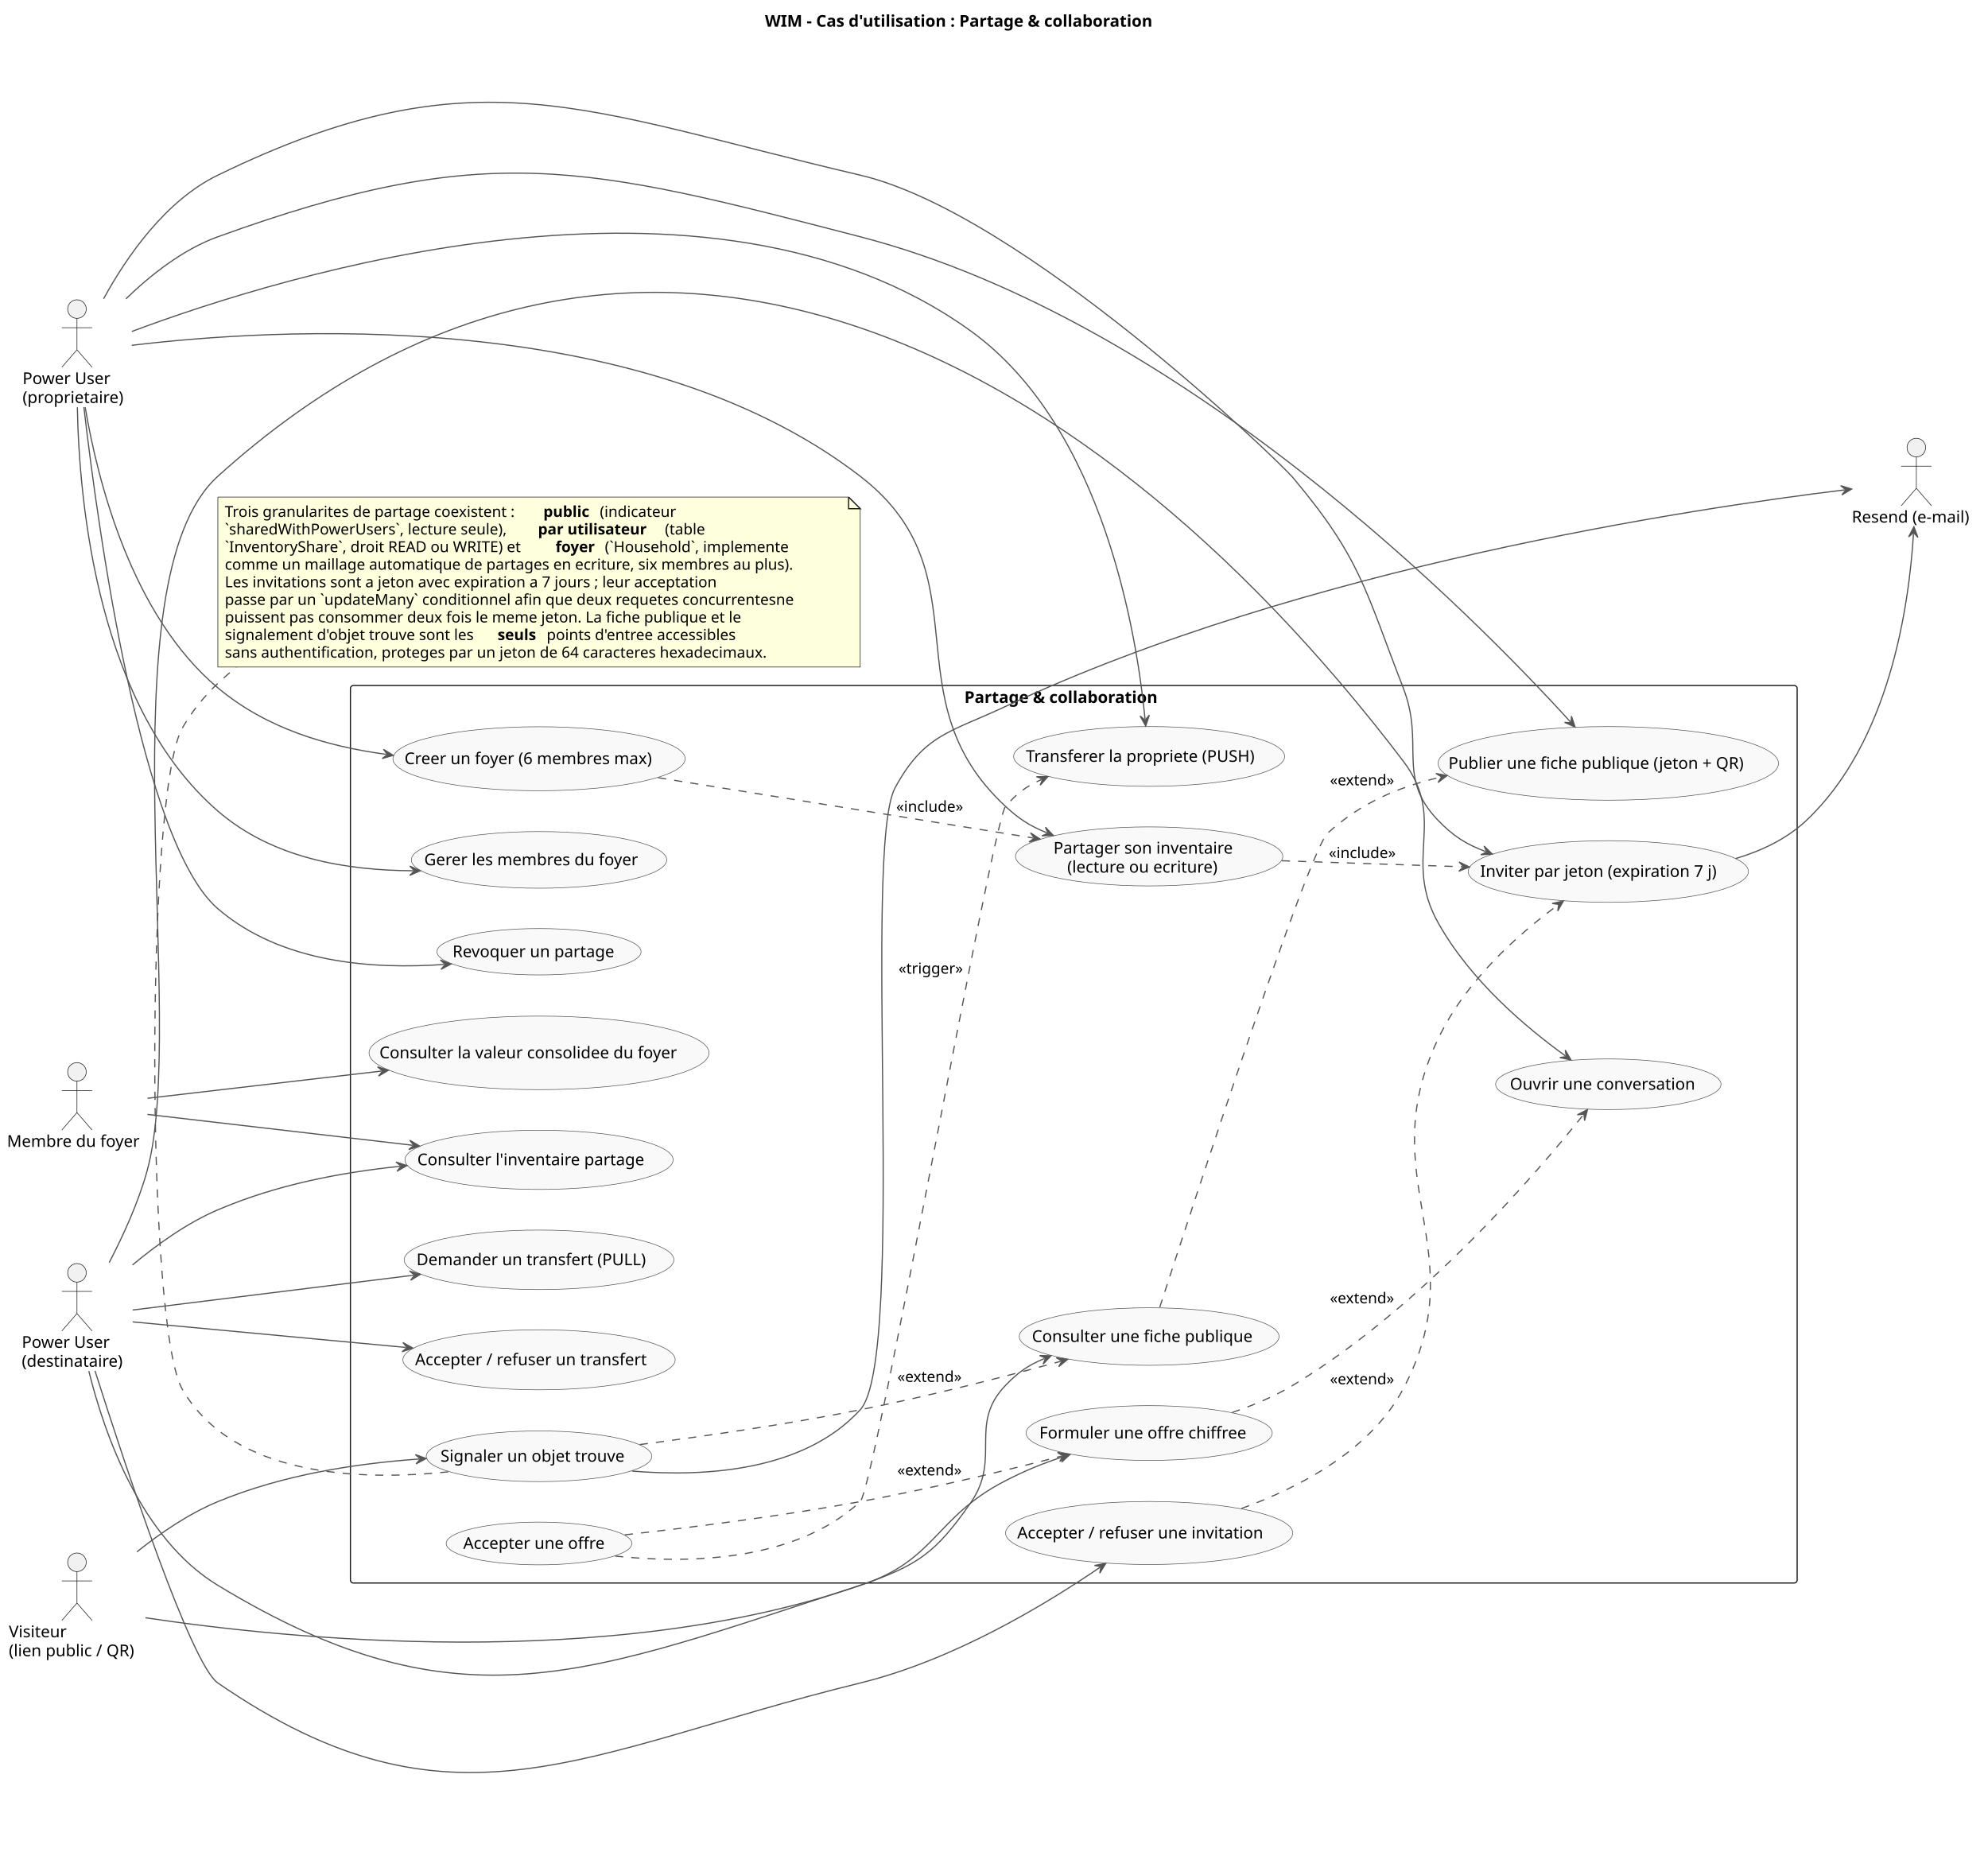
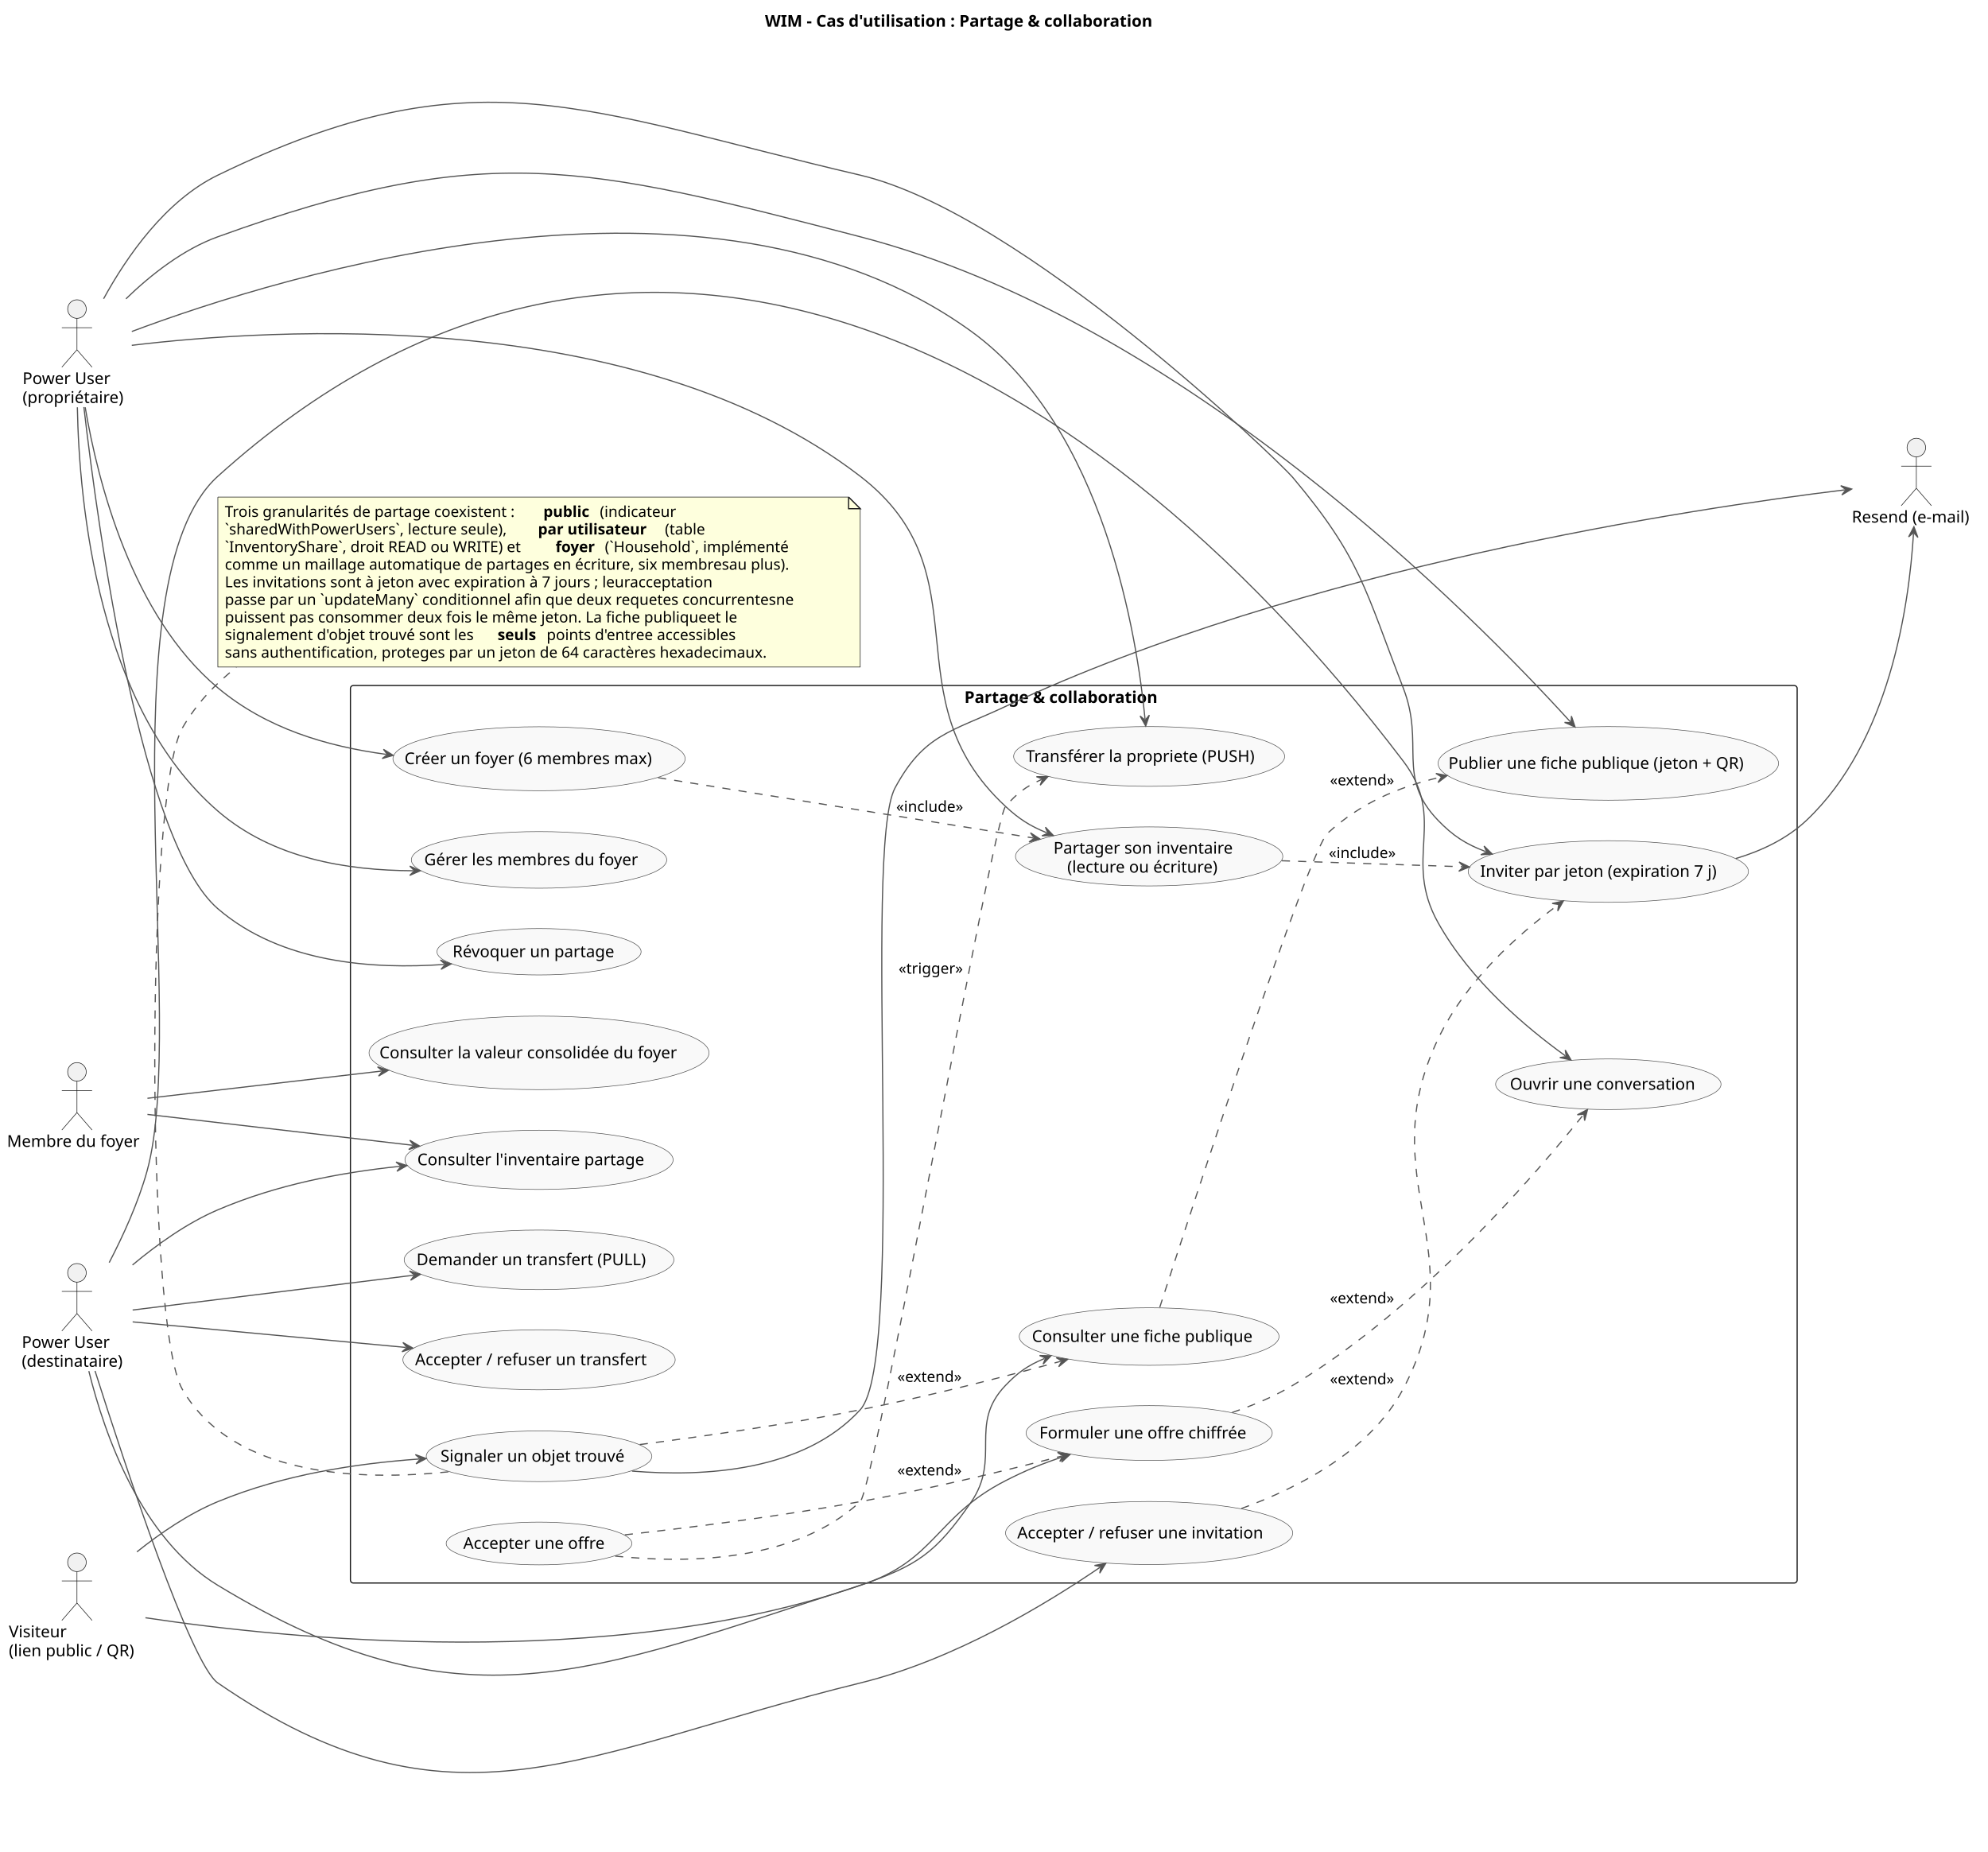
<svg xmlns="http://www.w3.org/2000/svg" contentStyleType="text/css" data-diagram-type="DESCRIPTION" height="1593px" preserveAspectRatio="none" style="width:1710px;height:1593px;background:#FFFFFF;" version="1.1" viewBox="0 0 1710 1593" width="1710px" zoomAndPan="magnify">
  <defs />
  <g>
    <g class="title" data-source-line="1">
      <text fill="#000000" font-family="sans-serif" font-size="14" font-weight="bold" lengthAdjust="spacing" textLength="380.892" x="657.996" y="22.995">WIM - Cas d'utilisation : Partage &amp; collaboration</text>
    </g>
    <g class="cluster" data-entity="Partage . collaboration" data-source-line="17" data-uid="ent0007" id="cluster_Partage . collaboration">
      <rect fill="none" height="772" rx="2.5" ry="2.5" style="stroke:#181818;stroke-width:1;" width="1244.42" x="301.42" y="589.657" />
      <text fill="#000000" font-family="sans-serif" font-size="14" font-weight="bold" lengthAdjust="spacing" textLength="188.255" x="829.503" y="604.652">Partage &amp; collaboration</text>
    </g>
    <g class="entity" data-entity="UC_Share" data-source-line="18" data-uid="ent0008" id="entity_UC_Share">
      <ellipse cx="988.453" cy="736.662" fill="#F9F9F9" rx="114.973" ry="25.395" style="stroke:#555555;stroke-width:0.5;" />
      <text fill="#000000" font-family="sans-serif" font-size="14" lengthAdjust="spacing" textLength="164.596" x="906.155" y="734.273">Partager son inventaire</text>
-       <text fill="#000000" font-family="sans-serif" font-size="14" lengthAdjust="spacing" textLength="140.882" x="918.012" y="750.57">(lecture ou ecriture)</text>
+       <text fill="#000000" font-family="sans-serif" font-size="14" lengthAdjust="spacing" textLength="140.882" x="918.012" y="750.57">(lecture ou écriture)</text>
    </g>
    <g class="entity" data-entity="UC_Invite" data-source-line="19" data-uid="ent0009" id="entity_UC_Invite">
      <ellipse cx="1383.411" cy="749.653" fill="#F9F9F9" rx="120.531" ry="26.506" style="stroke:#555555;stroke-width:0.5;" />
      <text fill="#000000" font-family="sans-serif" font-size="14" lengthAdjust="spacing" textLength="220.486" x="1273.168" y="754.302">Inviter par jeton (expiration 7 j)</text>
    </g>
    <g class="entity" data-entity="UC_Accept" data-source-line="20" data-uid="ent0010" id="entity_UC_Accept">
      <ellipse cx="988.447" cy="1318.652" fill="#F9F9F9" rx="123.527" ry="27.105" style="stroke:#555555;stroke-width:0.5;" />
      <text fill="#000000" font-family="sans-serif" font-size="14" lengthAdjust="spacing" textLength="226.864" x="875.015" y="1323.301">Accepter / refuser une invitation</text>
    </g>
    <g class="entity" data-entity="UC_Revoke" data-source-line="21" data-uid="ent0011" id="entity_UC_Revoke">
      <ellipse cx="463.656" cy="818.658" fill="#F9F9F9" rx="87.806" ry="19.961" style="stroke:#555555;stroke-width:0.5;" />
-       <text fill="#000000" font-family="sans-serif" font-size="14" lengthAdjust="spacing" textLength="148.757" x="389.278" y="823.307">Revoquer un partage</text>
+       <text fill="#000000" font-family="sans-serif" font-size="14" lengthAdjust="spacing" textLength="148.757" x="389.278" y="823.307">Révoquer un partage</text>
    </g>
    <g class="entity" data-entity="UC_ViewShared" data-source-line="22" data-uid="ent0012" id="entity_UC_ViewShared">
      <ellipse cx="463.657" cy="997.658" fill="#F9F9F9" rx="115.357" ry="25.471" style="stroke:#555555;stroke-width:0.5;" />
      <text fill="#000000" font-family="sans-serif" font-size="14" lengthAdjust="spacing" textLength="209.419" x="358.947" y="1002.307">Consulter l'inventaire partage</text>
    </g>
    <g class="entity" data-entity="UC_Household" data-source-line="23" data-uid="ent0013" id="entity_UC_Household">
      <ellipse cx="463.658" cy="652.653" fill="#F9F9F9" rx="125.678" ry="27.536" style="stroke:#555555;stroke-width:0.5;" />
-       <text fill="#000000" font-family="sans-serif" font-size="14" lengthAdjust="spacing" textLength="231.431" x="347.943" y="657.301">Creer un foyer (6 membres max)</text>
+       <text fill="#000000" font-family="sans-serif" font-size="14" lengthAdjust="spacing" textLength="231.431" x="347.943" y="657.301">Créer un foyer (6 membres max)</text>
    </g>
    <g class="entity" data-entity="UC_Members" data-source-line="24" data-uid="ent0014" id="entity_UC_Members">
      <ellipse cx="463.659" cy="739.655" fill="#F9F9F9" rx="109.839" ry="24.368" style="stroke:#555555;stroke-width:0.5;" />
-       <text fill="#000000" font-family="sans-serif" font-size="14" lengthAdjust="spacing" textLength="197.531" x="364.893" y="744.303">Gerer les membres du foyer</text>
+       <text fill="#000000" font-family="sans-serif" font-size="14" lengthAdjust="spacing" textLength="197.531" x="364.893" y="744.303">Gérer les membres du foyer</text>
    </g>
    <g class="entity" data-entity="UC_HouseholdStats" data-source-line="25" data-uid="ent0015" id="entity_UC_HouseholdStats">
      <ellipse cx="463.657" cy="905.654" fill="#F9F9F9" rx="146.237" ry="31.647" style="stroke:#555555;stroke-width:0.5;" />
-       <text fill="#000000" font-family="sans-serif" font-size="14" lengthAdjust="spacing" textLength="274.641" x="326.337" y="910.303">Consulter la valeur consolidee du foyer</text>
+       <text fill="#000000" font-family="sans-serif" font-size="14" lengthAdjust="spacing" textLength="274.641" x="326.337" y="910.303">Consulter la valeur consolidée du foyer</text>
    </g>
    <g class="entity" data-entity="UC_Thread" data-source-line="26" data-uid="ent0016" id="entity_UC_Thread">
      <ellipse cx="1383.413" cy="932.658" fill="#F9F9F9" rx="96.953" ry="21.791" style="stroke:#555555;stroke-width:0.5;" />
      <text fill="#000000" font-family="sans-serif" font-size="14" lengthAdjust="spacing" textLength="169.319" x="1298.753" y="937.306">Ouvrir une conversation</text>
    </g>
    <g class="entity" data-entity="UC_Offer" data-source-line="27" data-uid="ent0017" id="entity_UC_Offer">
      <ellipse cx="988.453" cy="1232.654" fill="#F9F9F9" rx="105.883" ry="23.577" style="stroke:#555555;stroke-width:0.5;" />
-       <text fill="#000000" font-family="sans-serif" font-size="14" lengthAdjust="spacing" textLength="188.945" x="893.981" y="1237.302">Formuler une offre chiffree</text>
+       <text fill="#000000" font-family="sans-serif" font-size="14" lengthAdjust="spacing" textLength="188.945" x="893.981" y="1237.302">Formuler une offre chiffrée</text>
    </g>
    <g class="entity" data-entity="UC_AcceptOffer" data-source-line="28" data-uid="ent0018" id="entity_UC_AcceptOffer">
      <ellipse cx="463.655" cy="1327.652" fill="#F9F9F9" rx="79.875" ry="18.375" style="stroke:#555555;stroke-width:0.5;" />
      <text fill="#000000" font-family="sans-serif" font-size="14" lengthAdjust="spacing" textLength="130.382" x="398.464" y="1332.3">Accepter une offre</text>
    </g>
    <g class="entity" data-entity="UC_Push" data-source-line="29" data-uid="ent0019" id="entity_UC_Push">
      <ellipse cx="988.451" cy="650.661" fill="#F9F9F9" rx="116.571" ry="25.714" style="stroke:#555555;stroke-width:0.5;" />
-       <text fill="#000000" font-family="sans-serif" font-size="14" lengthAdjust="spacing" textLength="212.023" x="882.439" y="655.309">Transferer la propriete (PUSH)</text>
+       <text fill="#000000" font-family="sans-serif" font-size="14" lengthAdjust="spacing" textLength="212.023" x="882.439" y="655.309">Transférer la propriete (PUSH)</text>
    </g>
    <g class="entity" data-entity="UC_Pull" data-source-line="30" data-uid="ent0020" id="entity_UC_Pull">
      <ellipse cx="463.663" cy="1083.659" fill="#F9F9F9" rx="116.013" ry="25.603" style="stroke:#555555;stroke-width:0.5;" />
      <text fill="#000000" font-family="sans-serif" font-size="14" lengthAdjust="spacing" textLength="210.827" x="358.25" y="1088.308">Demander un transfert (PULL)</text>
    </g>
    <g class="entity" data-entity="UC_AcceptTransfer" data-source-line="31" data-uid="ent0021" id="entity_UC_AcceptTransfer">
      <ellipse cx="463.663" cy="1169.661" fill="#F9F9F9" rx="117.123" ry="25.825" style="stroke:#555555;stroke-width:0.5;" />
      <text fill="#000000" font-family="sans-serif" font-size="14" lengthAdjust="spacing" textLength="213.206" x="357.06" y="1174.31">Accepter / refuser un transfert</text>
    </g>
    <g class="entity" data-entity="UC_Public" data-source-line="32" data-uid="ent0022" id="entity_UC_Public">
      <ellipse cx="1383.41" cy="656.653" fill="#F9F9F9" rx="146.43" ry="31.686" style="stroke:#555555;stroke-width:0.5;" />
      <text fill="#000000" font-family="sans-serif" font-size="14" lengthAdjust="spacing" textLength="275.044" x="1245.888" y="661.301">Publier une fiche publique (jeton + QR)</text>
    </g>
    <g class="entity" data-entity="UC_ViewPublic" data-source-line="33" data-uid="ent0023" id="entity_UC_ViewPublic">
      <ellipse cx="988.451" cy="1149.655" fill="#F9F9F9" rx="111.741" ry="24.748" style="stroke:#555555;stroke-width:0.5;" />
      <text fill="#000000" font-family="sans-serif" font-size="14" lengthAdjust="spacing" textLength="201.64" x="887.631" y="1154.303">Consulter une fiche publique</text>
    </g>
    <g class="entity" data-entity="UC_Found" data-source-line="34" data-uid="ent0024" id="entity_UC_Found">
      <ellipse cx="463.663" cy="1252.653" fill="#F9F9F9" rx="97.033" ry="21.807" style="stroke:#555555;stroke-width:0.5;" />
-       <text fill="#000000" font-family="sans-serif" font-size="14" lengthAdjust="spacing" textLength="169.497" x="378.915" y="1257.302">Signaler un objet trouve</text>
+       <text fill="#000000" font-family="sans-serif" font-size="14" lengthAdjust="spacing" textLength="169.497" x="378.915" y="1257.302">Signaler un objet trouvé</text>
    </g>
    <g class="entity" data-entity="Owner" data-source-line="11" data-uid="ent0002" id="entity_Owner">
      <ellipse cx="66.202" cy="265.857" fill="#F1F1F1" rx="8" ry="8" style="stroke:#181818;stroke-width:0.5;" />
      <path d="M66.202,273.857 L66.202,300.857 M53.202,281.857 L79.202,281.857 M66.202,300.857 L53.202,315.857 M66.202,300.857 L79.202,315.857" fill="none" style="stroke:#181818;stroke-width:0.5;" />
      <text fill="#000000" font-family="sans-serif" font-size="14" lengthAdjust="spacing" textLength="79.188" x="19.4" y="330.352">Power User</text>
-       <text fill="#000000" font-family="sans-serif" font-size="14" lengthAdjust="spacing" textLength="93.605" x="19.4" y="346.649">(proprietaire)</text>
+       <text fill="#000000" font-family="sans-serif" font-size="14" lengthAdjust="spacing" textLength="93.605" x="19.4" y="346.649">(propriétaire)</text>
    </g>
    <g class="entity" data-entity="Peer" data-source-line="12" data-uid="ent0003" id="entity_Peer">
      <ellipse cx="66.198" cy="1094.857" fill="#F1F1F1" rx="8" ry="8" style="stroke:#181818;stroke-width:0.5;" />
      <path d="M66.198,1102.857 L66.198,1129.857 M53.198,1110.857 L79.198,1110.857 M66.198,1129.857 L53.198,1144.857 M66.198,1129.857 L79.198,1144.857" fill="none" style="stroke:#181818;stroke-width:0.5;" />
      <text fill="#000000" font-family="sans-serif" font-size="14" lengthAdjust="spacing" textLength="79.188" x="18.76" y="1159.352">Power User</text>
      <text fill="#000000" font-family="sans-serif" font-size="14" lengthAdjust="spacing" textLength="94.876" x="18.76" y="1175.649">(destinataire)</text>
    </g>
    <g class="entity" data-entity="Member" data-source-line="13" data-uid="ent0004" id="entity_Member">
      <ellipse cx="66.197" cy="922.007" fill="#F1F1F1" rx="8" ry="8" style="stroke:#181818;stroke-width:0.5;" />
      <path d="M66.197,930.007 L66.197,957.007 M53.197,938.007 L79.197,938.007 M66.197,957.007 L53.197,972.007 M66.197,957.007 L79.197,972.007" fill="none" style="stroke:#181818;stroke-width:0.5;" />
      <text fill="#000000" font-family="sans-serif" font-size="14" lengthAdjust="spacing" textLength="120.394" x="6" y="986.502">Membre du foyer</text>
    </g>
    <g class="entity" data-entity="Visitor" data-source-line="14" data-uid="ent0005" id="entity_Visitor">
      <ellipse cx="66.194" cy="1343.857" fill="#F1F1F1" rx="8" ry="8" style="stroke:#181818;stroke-width:0.5;" />
      <path d="M66.194,1351.857 L66.194,1378.857 M53.194,1359.857 L79.194,1359.857 M66.194,1378.857 L53.194,1393.857 M66.194,1378.857 L79.194,1393.857" fill="none" style="stroke:#181818;stroke-width:0.5;" />
      <text fill="#000000" font-family="sans-serif" font-size="14" lengthAdjust="spacing" textLength="53.382" x="7.63" y="1408.352">Visiteur</text>
      <text fill="#000000" font-family="sans-serif" font-size="14" lengthAdjust="spacing" textLength="117.127" x="7.63" y="1424.649">(lien public / QR)</text>
    </g>
    <g class="entity" data-entity="Mail" data-source-line="15" data-uid="ent0006" id="entity_Mail">
      <ellipse cx="1648.361" cy="385.007" fill="#F1F1F1" rx="8" ry="8" style="stroke:#181818;stroke-width:0.5;" />
      <path d="M1648.361,393.007 L1648.361,420.007 M1635.361,401.007 L1661.361,401.007 M1648.361,420.007 L1635.361,435.007 M1648.361,420.007 L1661.361,435.007" fill="none" style="stroke:#181818;stroke-width:0.5;" />
      <text fill="#000000" font-family="sans-serif" font-size="14" lengthAdjust="spacing" textLength="111.043" x="1592.84" y="449.502">Resend (e-mail)</text>
    </g>
    <g class="entity" data-entity="GMN52" data-source-line="74" data-uid="ent0053" id="entity_GMN52">
      <path d="M187.39,427.557 L187.39,573.752 L739.917,573.752 L739.917,437.557 L729.917,427.557 L187.39,427.557" fill="#FEFFDD" style="stroke:#181818;stroke-width:0.5;" />
      <path d="M729.917,427.557 L729.917,437.557 L739.917,437.557 L729.917,427.557" fill="#FEFFDD" style="stroke:#181818;stroke-width:1;" />
-       <text fill="#000000" font-family="sans-serif" font-size="13" lengthAdjust="spacing" textLength="269.845" x="193.39" y="444.624">Trois granularites de partage coexistent :</text>
+       <text fill="#000000" font-family="sans-serif" font-size="13" lengthAdjust="spacing" textLength="269.845" x="193.39" y="444.624">Trois granularités de partage coexistent :</text>
      <text fill="#000000" font-family="sans-serif" font-size="13" font-weight="bold" lengthAdjust="spacing" textLength="44.484" x="467.368" y="444.624">public</text>
      <text fill="#000000" font-family="sans-serif" font-size="13" lengthAdjust="spacing" textLength="70.58" x="515.984" y="444.624">(indicateur</text>
      <text fill="#000000" font-family="sans-serif" font-size="13" lengthAdjust="spacing" textLength="265.205" x="193.39" y="459.757">`sharedWithPowerUsers`, lecture seule),</text>
      <text fill="#000000" font-family="sans-serif" font-size="13" font-weight="bold" lengthAdjust="spacing" textLength="105.06" x="462.727" y="459.757">par utilisateur</text>
      <text fill="#000000" font-family="sans-serif" font-size="13" lengthAdjust="spacing" textLength="37.997" x="571.92" y="459.757">(table</text>
      <text fill="#000000" font-family="sans-serif" font-size="13" lengthAdjust="spacing" textLength="280.332" x="193.39" y="474.889">`InventoryShare`, droit READ ou WRITE) et</text>
      <text fill="#000000" font-family="sans-serif" font-size="13" font-weight="bold" lengthAdjust="spacing" textLength="38.289" x="477.854" y="474.889">foyer</text>
-       <text fill="#000000" font-family="sans-serif" font-size="13" lengthAdjust="spacing" textLength="173.266" x="520.275" y="474.889">(`Household`, implemente</text>
-       <text fill="#000000" font-family="sans-serif" font-size="13" lengthAdjust="spacing" textLength="526.233" x="193.39" y="490.022">comme un maillage automatique de partages en ecriture, six membres au plus).</text>
-       <text fill="#000000" font-family="sans-serif" font-size="13" lengthAdjust="spacing" textLength="459.209" x="193.39" y="505.155">Les invitations sont a jeton avec expiration a 7 jours ; leur acceptation</text>
+       <text fill="#000000" font-family="sans-serif" font-size="13" lengthAdjust="spacing" textLength="173.266" x="520.275" y="474.889">(`Household`, implémenté</text>
+       <text fill="#000000" font-family="sans-serif" font-size="13" lengthAdjust="spacing" textLength="526.233" x="193.39" y="490.022">comme un maillage automatique de partages en écriture, six membres
+ au plus).</text>
+       <text fill="#000000" font-family="sans-serif" font-size="13" lengthAdjust="spacing" textLength="459.209" x="193.39" y="505.155">Les invitations sont à jeton avec expiration à 7 jours ; leur
+ acceptation</text>
      <text fill="#000000" font-family="sans-serif" font-size="13" lengthAdjust="spacing" textLength="531.527" x="193.39" y="520.288">passe par un `updateMany` conditionnel afin que deux requetes concurrentes
ne</text>
-       <text fill="#000000" font-family="sans-serif" font-size="13" lengthAdjust="spacing" textLength="477.306" x="193.39" y="535.421">puissent pas consommer deux fois le meme jeton. La fiche publique et le</text>
-       <text fill="#000000" font-family="sans-serif" font-size="13" lengthAdjust="spacing" textLength="230.49" x="193.39" y="550.553">signalement d'objet trouve sont les</text>
+       <text fill="#000000" font-family="sans-serif" font-size="13" lengthAdjust="spacing" textLength="477.306" x="193.39" y="535.421">puissent pas consommer deux fois le même jeton. La fiche publique
+ et le</text>
+       <text fill="#000000" font-family="sans-serif" font-size="13" lengthAdjust="spacing" textLength="230.49" x="193.39" y="550.553">signalement d'objet trouvé sont les</text>
      <text fill="#000000" font-family="sans-serif" font-size="13" font-weight="bold" lengthAdjust="spacing" textLength="38.003" x="428.012" y="550.553">seuls</text>
      <text fill="#000000" font-family="sans-serif" font-size="13" lengthAdjust="spacing" textLength="176.744" x="470.148" y="550.553">points d'entree accessibles</text>
-       <text fill="#000000" font-family="sans-serif" font-size="13" lengthAdjust="spacing" textLength="503.553" x="193.39" y="565.686">sans authentification, proteges par un jeton de 64 caracteres hexadecimaux.</text>
+       <text fill="#000000" font-family="sans-serif" font-size="13" lengthAdjust="spacing" textLength="503.553" x="193.39" y="565.686">sans authentification, proteges par un jeton de 64 caractères hexadecimaux.</text>
    </g>
    <g class="link" data-entity-1="Owner" data-entity-2="UC_Share" data-source-line="37" data-uid="lnk25" id="link_Owner_UC_Share">
      <path d="M113.36,297.047 C231.25,282.807 547.65,261.587 739.92,409.657 C849.19,493.797 763.72,599.967 864.92,693.657 C876.59,704.447 885.564,710.291 900.494,716.381" fill="none" id="Owner-to-UC_Share" style="stroke:#555555;stroke-width:1;" />
      <polygon fill="#555555" points="906.05,718.647,899.227,711.544,901.42,716.758,896.206,718.951,906.05,718.647" style="stroke:#555555;stroke-width:1;" />
    </g>
    <g class="link" data-entity-1="Owner" data-entity-2="UC_Invite" data-source-line="38" data-uid="lnk26" id="link_Owner_UC_Invite">
      <path d="M89.12,256.977 C109.06,220.557 142.28,172.587 187.39,150.657 C408.25,43.297 500.8,94.737 739.92,150.657 C878.91,183.157 1100.33,396.817 1111.98,410.657 C1170.46,480.177 1174.09,506.957 1206.98,591.657 C1225.94,640.497 1200.61,667.937 1236.98,705.657 C1249.7,718.847 1260.623,726.017 1277.953,732.527" fill="none" id="Owner-to-UC_Invite" style="stroke:#555555;stroke-width:1;" />
      <polygon fill="#555555" points="1283.57,734.637,1276.552,727.727,1278.889,732.879,1273.738,735.216,1283.57,734.637" style="stroke:#555555;stroke-width:1;" />
    </g>
    <g class="link" data-entity-1="Owner" data-entity-2="UC_Revoke" data-source-line="39" data-uid="lnk27" id="link_Owner_UC_Revoke">
      <path d="M72.15,350.147 C84.75,458.927 121.76,725.097 187.39,781.657 C242.1,828.787 321.005,833.855 382.055,829.595" fill="none" id="Owner-to-UC_Revoke" style="stroke:#555555;stroke-width:1;" />
      <polygon fill="#555555" points="388.04,829.177,378.783,825.813,383.052,829.525,379.34,833.794,388.04,829.177" style="stroke:#555555;stroke-width:1;" />
    </g>
    <g class="link" data-entity-1="Owner" data-entity-2="UC_Household" data-source-line="40" data-uid="lnk28" id="link_Owner_UC_Household">
      <path d="M73.27,350.337 C84.21,414.707 113.43,529.767 187.39,591.657 C229.16,626.597 280.665,641.888 332.275,648.908" fill="none" id="Owner-to-UC_Household" style="stroke:#555555;stroke-width:1;" />
      <polygon fill="#555555" points="338.22,649.717,329.841,644.54,333.266,649.043,328.763,652.467,338.22,649.717" style="stroke:#555555;stroke-width:1;" />
    </g>
    <g class="link" data-entity-1="Owner" data-entity-2="UC_Members" data-source-line="41" data-uid="lnk29" id="link_Owner_UC_Members">
      <path d="M66.54,350.327 C68.11,433.877 84.35,608.537 187.39,697.657 C234.56,738.447 298.09,748.774 355.46,748.994" fill="none" id="Owner-to-UC_Members" style="stroke:#555555;stroke-width:1;" />
      <polygon fill="#555555" points="361.46,749.017,352.475,744.982,356.46,748.998,352.445,752.982,361.46,749.017" style="stroke:#555555;stroke-width:1;" />
    </g>
    <g class="link" data-entity-1="Owner" data-entity-2="UC_Push" data-source-line="42" data-uid="lnk30" id="link_Owner_UC_Push">
      <path d="M113.39,285.137 C241.99,236.917 609.44,122.067 834.92,284.657 C950.36,367.897 978.242,549.435 984.922,618.495" fill="none" id="Owner-to-UC_Push" style="stroke:#555555;stroke-width:1;" />
      <polygon fill="#555555" points="985.5,624.467,988.615,615.124,985.019,619.49,980.652,615.894,985.5,624.467" style="stroke:#555555;stroke-width:1;" />
    </g>
    <g class="link" data-entity-1="Owner" data-entity-2="UC_Public" data-source-line="43" data-uid="lnk31" id="link_Owner_UC_Public">
      <path d="M108.34,257.037 C129.62,236.457 157.4,214.497 187.39,203.657 C418.33,120.147 502.22,141.977 739.92,203.657 C1017.68,275.717 1268.522,530.529 1350.752,620.889" fill="none" id="Owner-to-UC_Public" style="stroke:#555555;stroke-width:1;" />
      <polygon fill="#555555" points="1354.79,625.327,1351.691,615.978,1351.425,621.629,1345.774,621.363,1354.79,625.327" style="stroke:#555555;stroke-width:1;" />
    </g>
    <g class="link" data-entity-1="Peer" data-entity-2="UC_Accept" data-source-line="45" data-uid="lnk32" id="link_Peer_UC_Accept">
      <path d="M81.74,1179.207 C108.36,1262.937 164.29,1431.737 187.39,1447.657 C389.63,1586.947 501.41,1506.077 739.92,1447.657 C820.88,1427.827 899.833,1379.787 946.183,1348.178" fill="none" id="Peer-to-UC_Accept" style="stroke:#555555;stroke-width:1;" />
      <polygon fill="#555555" points="951.14,1344.797,941.451,1346.563,947.009,1347.614,945.958,1353.172,951.14,1344.797" style="stroke:#555555;stroke-width:1;" />
    </g>
    <g class="link" data-entity-1="Peer" data-entity-2="UC_ViewShared" data-source-line="46" data-uid="lnk33" id="link_Peer_UC_ViewShared">
      <path d="M113.96,1088.107 C134.89,1070.607 160.82,1052.017 187.39,1040.657 C238.32,1018.877 292.783,1008.604 344.033,1003.214" fill="none" id="Peer-to-UC_ViewShared" style="stroke:#555555;stroke-width:1;" />
      <polygon fill="#555555" points="350,1002.587,340.631,999.55,345.027,1003.11,341.468,1007.506,350,1002.587" style="stroke:#555555;stroke-width:1;" />
    </g>
    <g class="link" data-entity-1="Peer" data-entity-2="UC_Thread" data-source-line="47" data-uid="lnk34" id="link_Peer_UC_Thread">
      <path d="M93.93,1086.047 C105.83,1063.147 118.85,1034.717 126.39,1007.657 C162.28,878.987 88.26,499.187 187.39,409.657 C533.26,97.277 924.88,283.677 1206.98,654.657 C1245.23,704.957 1206.11,738.507 1236.98,793.657 C1265.21,844.097 1312.86,883.888 1346.46,908.218" fill="none" id="Peer-to-UC_Thread" style="stroke:#555555;stroke-width:1;" />
      <polygon fill="#555555" points="1351.32,911.737,1346.376,903.219,1347.27,908.804,1341.684,909.698,1351.32,911.737" style="stroke:#555555;stroke-width:1;" />
    </g>
    <g class="link" data-entity-1="Peer" data-entity-2="UC_Offer" data-source-line="48" data-uid="lnk35" id="link_Peer_UC_Offer">
      <path d="M76.41,1179.357 C90.06,1234.477 121.5,1323.657 187.39,1363.657 C397.32,1491.067 506.21,1439.037 739.92,1363.657 C805.07,1342.637 804,1304.867 864.92,1273.657 C882.29,1264.757 896.306,1259.058 914.766,1252.928" fill="none" id="Peer-to-UC_Offer" style="stroke:#555555;stroke-width:1;" />
      <polygon fill="#555555" points="920.46,1251.037,910.658,1250.077,915.715,1252.613,913.179,1257.669,920.46,1251.037" style="stroke:#555555;stroke-width:1;" />
    </g>
    <g class="link" data-entity-1="Peer" data-entity-2="UC_Pull" data-source-line="49" data-uid="lnk36" id="link_Peer_UC_Pull">
      <path d="M114.11,1126.837 C174.78,1119.327 276.115,1106.765 355.685,1096.905" fill="none" id="Peer-to-UC_Pull" style="stroke:#555555;stroke-width:1;" />
      <polygon fill="#555555" points="361.64,1096.167,352.216,1093.304,356.678,1096.782,353.2,1101.243,361.64,1096.167" style="stroke:#555555;stroke-width:1;" />
    </g>
    <g class="link" data-entity-1="Peer" data-entity-2="UC_AcceptTransfer" data-source-line="50" data-uid="lnk37" id="link_Peer_UC_AcceptTransfer">
      <path d="M114.11,1137.047 C173.14,1142.567 270.336,1151.658 349.166,1159.038" fill="none" id="Peer-to-UC_AcceptTransfer" style="stroke:#555555;stroke-width:1;" />
      <polygon fill="#555555" points="355.14,1159.597,346.552,1154.775,350.162,1159.131,345.806,1162.741,355.14,1159.597" style="stroke:#555555;stroke-width:1;" />
    </g>
    <g class="link" data-entity-1="Member" data-entity-2="UC_HouseholdStats" data-source-line="52" data-uid="lnk38" id="link_Member_UC_HouseholdStats">
      <path d="M126.83,944.717 C181.53,938.357 258.43,929.41 328.15,921.3" fill="none" id="Member-to-UC_HouseholdStats" style="stroke:#555555;stroke-width:1;" />
      <polygon fill="#555555" points="334.11,920.607,324.708,917.674,329.144,921.185,325.632,925.62,334.11,920.607" style="stroke:#555555;stroke-width:1;" />
    </g>
    <g class="link" data-entity-1="Member" data-entity-2="UC_ViewShared" data-source-line="53" data-uid="lnk39" id="link_Member_UC_ViewShared">
      <path d="M126.83,958.587 C188.76,965.797 280.82,976.504 355.01,985.134" fill="none" id="Member-to-UC_ViewShared" style="stroke:#555555;stroke-width:1;" />
      <polygon fill="#555555" points="360.97,985.827,352.493,980.814,356.003,985.249,351.568,988.76,360.97,985.827" style="stroke:#555555;stroke-width:1;" />
    </g>
    <g class="link" data-entity-1="Visitor" data-entity-2="UC_ViewPublic" data-source-line="55" data-uid="lnk40" id="link_Visitor_UC_ViewPublic">
      <path d="M125.09,1391.537 C244.18,1409.427 523.6,1438.787 739.92,1363.657 C789.72,1346.357 804.77,1335.897 834.92,1292.657 C861.7,1254.237 832.5,1225.447 864.92,1191.657 C875.66,1180.457 883.98,1174.551 898.48,1168.521" fill="none" id="Visitor-to-UC_ViewPublic" style="stroke:#555555;stroke-width:1;" />
      <polygon fill="#555555" points="904.02,1166.217,894.174,1165.979,899.403,1168.137,897.246,1173.366,904.02,1166.217" style="stroke:#555555;stroke-width:1;" />
    </g>
    <g class="link" data-entity-1="Visitor" data-entity-2="UC_Found" data-source-line="56" data-uid="lnk41" id="link_Visitor_UC_Found">
      <path d="M117.79,1334.857 C138.04,1318.637 162.46,1301.957 187.39,1291.657 C244.05,1268.247 306.255,1258.898 360.586,1254.988" fill="none" id="Visitor-to-UC_Found" style="stroke:#555555;stroke-width:1;" />
      <polygon fill="#555555" points="366.57,1254.557,357.306,1251.213,361.583,1254.916,357.88,1259.193,366.57,1254.557" style="stroke:#555555;stroke-width:1;" />
    </g>
    <g class="link" data-entity-1="UC_Invite" data-entity-2="Mail" data-source-line="58" data-uid="lnk42" id="link_UC_Invite_Mail">
      <path d="M1493,738.507 C1515.29,731.837 1537.05,721.517 1553.84,705.657 C1625.49,637.967 1642.027,521.285 1645.907,459.065" fill="none" id="UC_Invite-to-Mail" style="stroke:#555555;stroke-width:1;" />
      <polygon fill="#555555" points="1646.28,453.077,1641.728,461.81,1645.969,458.067,1649.712,462.308,1646.28,453.077" style="stroke:#555555;stroke-width:1;" />
    </g>
    <g class="link" data-entity-1="UC_Found" data-entity-2="Mail" data-source-line="59" data-uid="lnk43" id="link_UC_Found_Mail">
      <path d="M543.58,1265.377 C606.35,1270.557 691.42,1265.637 739.92,1212.657 C780.12,1168.737 741.59,730.017 769.92,677.657 C794.88,631.527 817.44,629.917 864.92,607.657 C1121.44,487.377 1455.764,437.342 1586.774,421.382" fill="none" id="UC_Found-to-Mail" style="stroke:#555555;stroke-width:1;" />
      <polygon fill="#555555" points="1592.73,420.657,1583.312,417.775,1587.767,421.262,1584.28,425.716,1592.73,420.657" style="stroke:#555555;stroke-width:1;" />
    </g>
    <g class="link" data-entity-1="UC_Share" data-entity-2="UC_Invite" data-source-line="62" data-uid="lnk44" id="link_UC_Share_UC_Invite">
      <path d="M1102.58,740.397 C1153.14,742.067 1206.743,743.838 1257.923,745.538" fill="none" id="UC_Share-to-UC_Invite" style="stroke:#555555;stroke-width:1;stroke-dasharray:7,7;" />
      <polygon fill="#555555" points="1263.92,745.737,1255.058,741.44,1258.923,745.571,1254.792,749.436,1263.92,745.737" style="stroke:#555555;stroke-width:1;" />
      <text fill="#000000" font-family="sans-serif" font-size="13" lengthAdjust="spacing" textLength="63.007" x="1142.98" y="738.054">«include»</text>
    </g>
    <g class="link" data-entity-1="UC_Accept" data-entity-2="UC_Invite" data-source-line="63" data-uid="lnk45" id="link_UC_Accept_UC_Invite">
      <path d="M1067.83,1297.577 C1118.05,1279.417 1178.89,1247.537 1206.98,1194.657 C1270.04,1075.917 1179.12,1015.007 1236.98,893.657 C1260.98,843.297 1305.417,804.116 1339.927,778.576" fill="none" id="UC_Accept-to-UC_Invite" style="stroke:#555555;stroke-width:1;stroke-dasharray:7,7;" />
      <polygon fill="#555555" points="1344.75,775.007,1335.136,777.146,1340.731,777.981,1339.895,783.576,1344.75,775.007" style="stroke:#555555;stroke-width:1;" />
      <text fill="#000000" font-family="sans-serif" font-size="13" lengthAdjust="spacing" textLength="61.185" x="1143.98" y="1190.724">«extend»</text>
    </g>
    <g class="link" data-entity-1="UC_Offer" data-entity-2="UC_Thread" data-source-line="64" data-uid="lnk46" id="link_UC_Offer_UC_Thread">
      <path d="M1059.85,1214.977 C1077.56,1208.977 1096.04,1201.277 1111.98,1191.657 C1223.55,1124.267 1322.495,1008.244 1361.775,959.084" fill="none" id="UC_Offer-to-UC_Thread" style="stroke:#555555;stroke-width:1;stroke-dasharray:7,7;" />
      <polygon fill="#555555" points="1365.52,954.397,1356.777,958.931,1362.399,958.303,1363.027,963.925,1365.52,954.397" style="stroke:#555555;stroke-width:1;" />
      <text fill="#000000" font-family="sans-serif" font-size="13" lengthAdjust="spacing" textLength="61.185" x="1143.98" y="1121.084">«extend»</text>
    </g>
    <g class="link" data-entity-1="UC_AcceptOffer" data-entity-2="UC_Offer" data-source-line="65" data-uid="lnk47" id="link_UC_AcceptOffer_UC_Offer">
      <path d="M537.42,1320.227 C593.1,1314.037 671.67,1304.217 739.92,1291.657 C801.07,1280.397 864,1265.186 913.49,1252.416" fill="none" id="UC_AcceptOffer-to-UC_Offer" style="stroke:#555555;stroke-width:1;stroke-dasharray:7,7;" />
      <polygon fill="#555555" points="919.3,1250.917,909.586,1249.292,914.459,1252.166,911.585,1257.039,919.3,1250.917" style="stroke:#555555;stroke-width:1;" />
      <text fill="#000000" font-family="sans-serif" font-size="13" lengthAdjust="spacing" textLength="61.185" x="771.92" y="1269.084">«extend»</text>
    </g>
    <g class="link" data-entity-1="UC_Found" data-entity-2="UC_ViewPublic" data-source-line="66" data-uid="lnk48" id="link_UC_Found_UC_ViewPublic">
      <path d="M550.3,1242.557 C604.83,1235.557 676.82,1225.237 739.92,1212.657 C800.7,1200.537 863.093,1184.463 912.493,1170.923" fill="none" id="UC_Found-to-UC_ViewPublic" style="stroke:#555555;stroke-width:1;stroke-dasharray:7,7;" />
      <polygon fill="#555555" points="918.28,1169.337,908.543,1167.858,913.458,1170.659,910.658,1175.574,918.28,1169.337" style="stroke:#555555;stroke-width:1;" />
      <text fill="#000000" font-family="sans-serif" font-size="13" lengthAdjust="spacing" textLength="61.185" x="771.92" y="1188.684">«extend»</text>
    </g>
    <g class="link" data-entity-1="UC_ViewPublic" data-entity-2="UC_Public" data-source-line="67" data-uid="lnk49" id="link_UC_ViewPublic_UC_Public">
      <path d="M997.57,1124.517 C1026.83,1034.287 1125.93,731.257 1141.98,716.657 C1170.21,690.957 1201.931,677.247 1238.951,668.497" fill="none" id="UC_ViewPublic-to-UC_Public" style="stroke:#555555;stroke-width:1;stroke-dasharray:7,7;" />
      <polygon fill="#555555" points="1244.79,667.117,1235.111,665.294,1239.924,668.267,1236.951,673.08,1244.79,667.117" style="stroke:#555555;stroke-width:1;" />
      <text fill="#000000" font-family="sans-serif" font-size="13" lengthAdjust="spacing" textLength="61.185" x="1143.98" y="675.524">«extend»</text>
    </g>
    <g class="link" data-entity-1="UC_AcceptOffer" data-entity-2="UC_Push" data-source-line="70" data-uid="lnk50" id="link_UC_AcceptOffer_UC_Push">
      <path d="M529.06,1338.497 C591.14,1345.017 683.72,1343.747 739.92,1291.657 C752.37,1280.117 853.74,706.417 864.92,693.657 C874.73,682.467 882.139,676.628 895.879,670.508" fill="none" id="UC_AcceptOffer-to-UC_Push" style="stroke:#555555;stroke-width:1;stroke-dasharray:7,7;" />
      <polygon fill="#555555" points="901.36,668.067,891.511,668.075,896.793,670.101,894.766,675.383,901.36,668.067" style="stroke:#555555;stroke-width:1;" />
      <text fill="#000000" font-family="sans-serif" font-size="13" lengthAdjust="spacing" textLength="59.808" x="772.92" y="837.494">«trigger»</text>
    </g>
    <g class="link" data-entity-1="UC_Household" data-entity-2="UC_Share" data-source-line="71" data-uid="lnk51" id="link_UC_Household_UC_Share">
      <path d="M566.08,668.947 C661.24,684.237 796.456,705.965 888.716,720.795" fill="none" id="UC_Household-to-UC_Share" style="stroke:#555555;stroke-width:1;stroke-dasharray:7,7;" />
      <polygon fill="#555555" points="894.64,721.747,886.389,716.369,889.703,720.953,885.119,724.268,894.64,721.747" style="stroke:#555555;stroke-width:1;" />
      <text fill="#000000" font-family="sans-serif" font-size="13" lengthAdjust="spacing" textLength="63.007" x="770.92" y="698.244">«include»</text>
    </g>
    <g class="link" data-entity-1="UC_Found" data-entity-2="GMN52" data-source-line="74" data-uid="lnk54" id="link_UC_Found_GMN52">
      <path d="M385.63,1266.037 C309.99,1273.907 200.48,1270.407 156.89,1195.157 C125.21,1140.447 125.21,680.867 156.89,626.157 C168.79,605.617 184.82,588.437 203.33,574.067" fill="none" id="UC_Found-GMN52" style="stroke:#555555;stroke-width:1;stroke-dasharray:7,7;" />
    </g>
  </g>
</svg>
